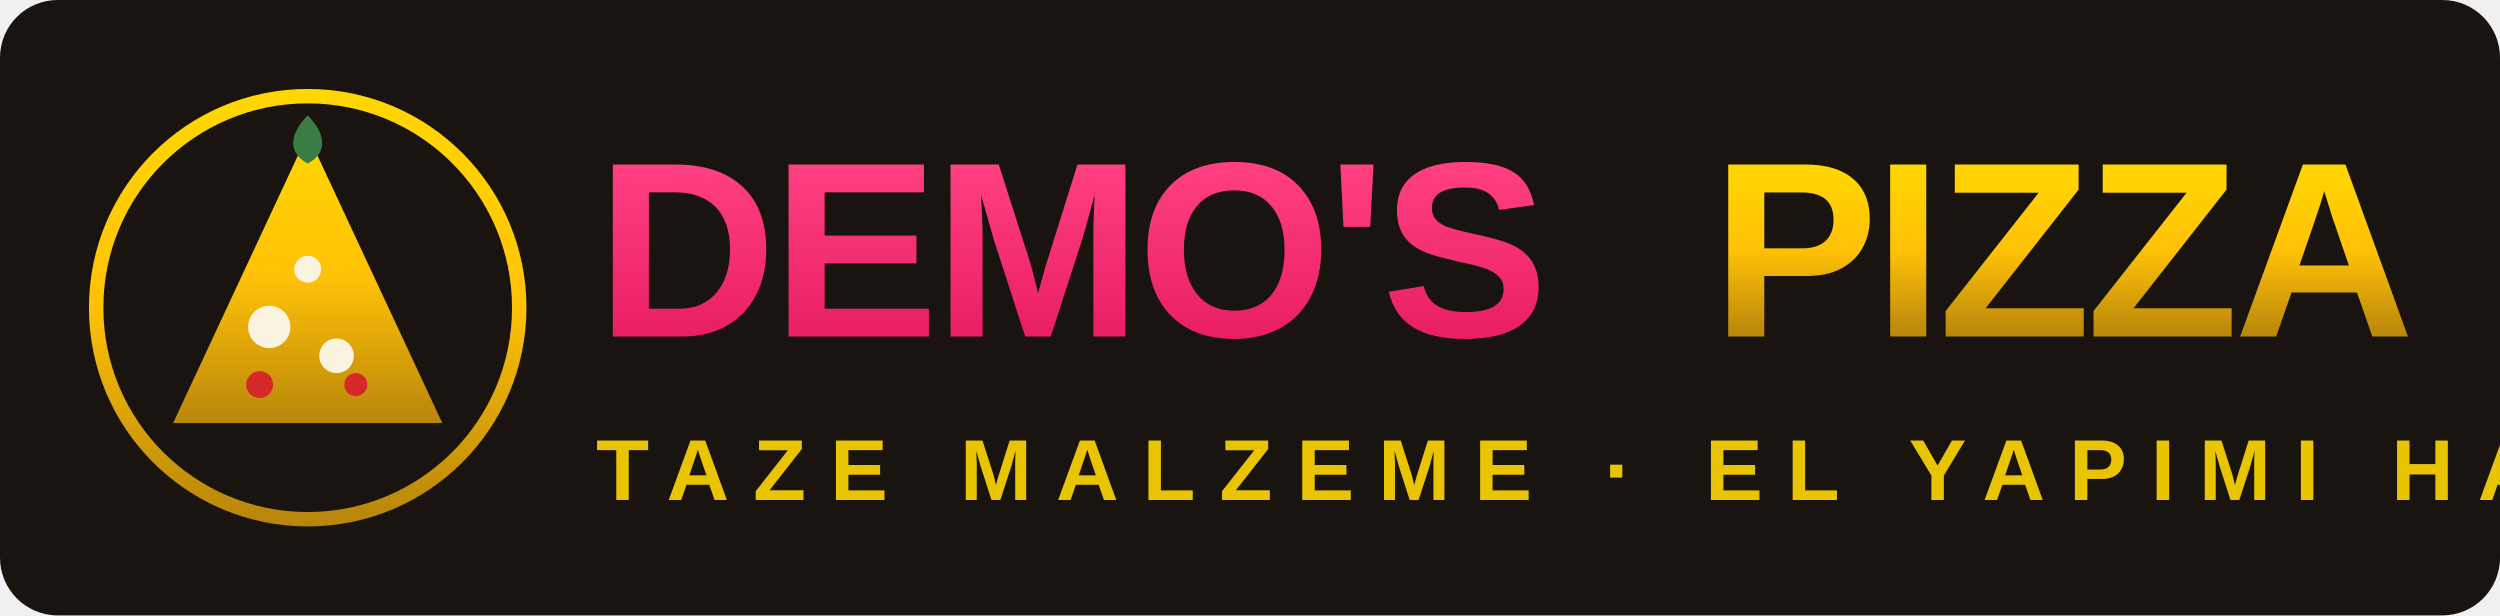
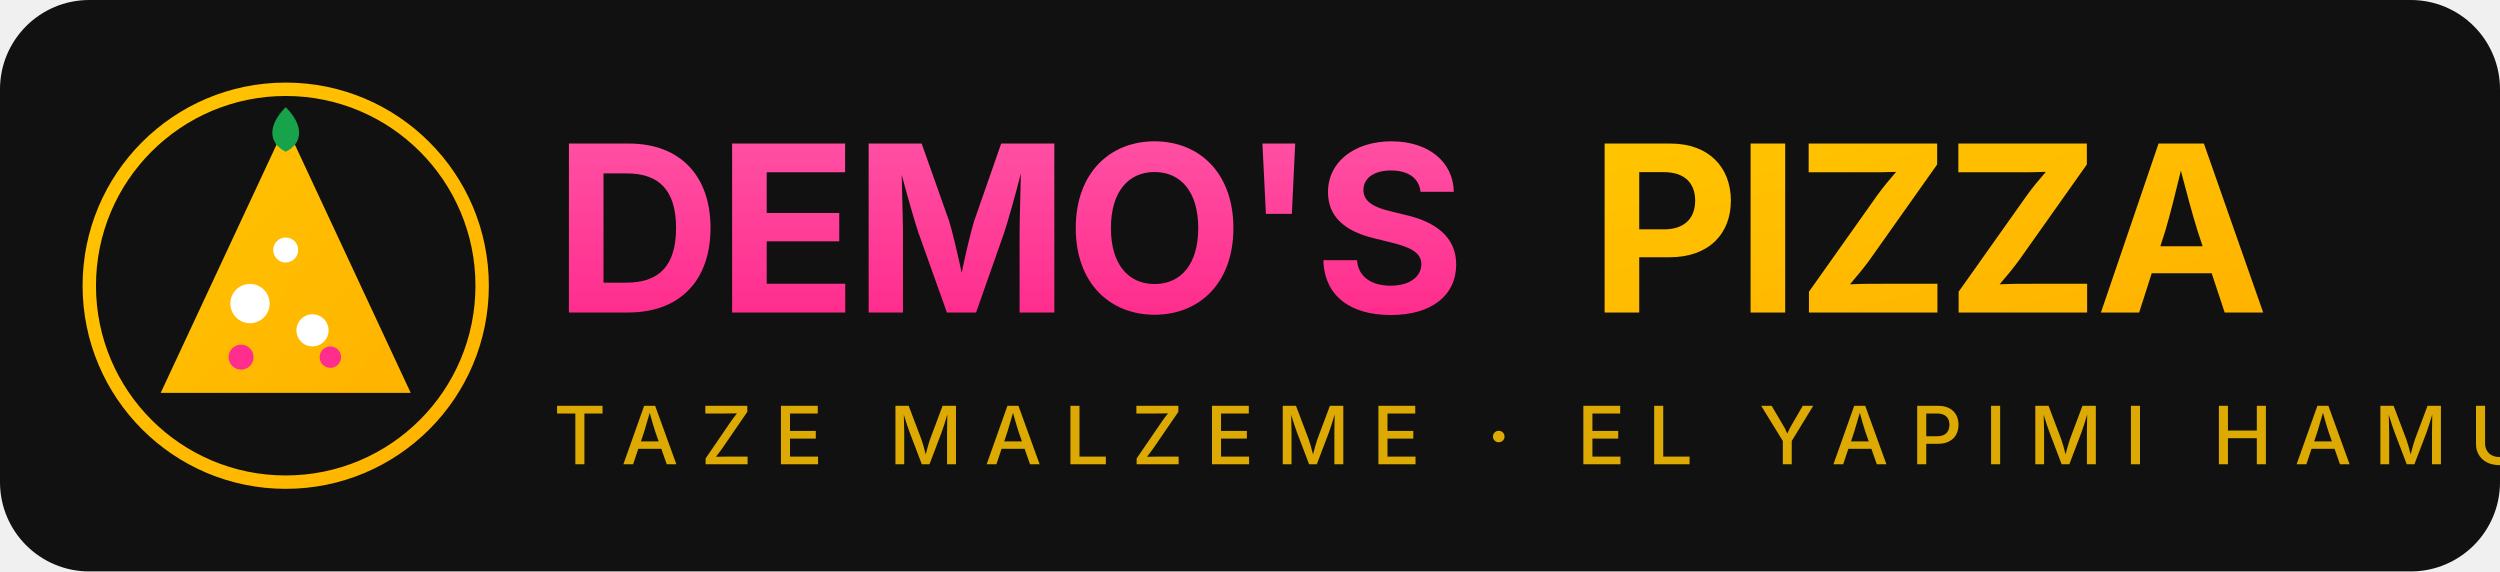
- <svg xmlns="http://www.w3.org/2000/svg" viewBox="0 0 260 64" role="img" aria-label="Demos Pizza">
+ <svg xmlns="http://www.w3.org/2000/svg" viewBox="0 0 280 64" role="img" aria-label="Demos Pizza">
  <defs>
-     <linearGradient id="dpGold" x1="0" y1="0" x2="0" y2="1">
-       <stop offset="0%" stop-color="#FFD700" />
-       <stop offset="50%" stop-color="#FFC107" />
-       <stop offset="100%" stop-color="#B8860B" />
+     <linearGradient id="dpYellow" x1="0" y1="0" x2="1" y2="1">
+       <stop offset="0%" stop-color="#FFC400" />
+       <stop offset="100%" stop-color="#FFB300" />
    </linearGradient>
    <linearGradient id="dpPink" x1="0" y1="0" x2="0" y2="1">
-       <stop offset="0%" stop-color="#FF4081" />
-       <stop offset="100%" stop-color="#E91E63" />
+       <stop offset="0%" stop-color="#FF4FA3" />
+       <stop offset="100%" stop-color="#FF2D8D" />
    </linearGradient>
  </defs>
-   <rect x="0" y="0" width="260" height="64" rx="6" fill="#1A1410" />
+   <rect x="0" y="0" width="280" height="64" rx="10" fill="#111111" />
  <g transform="translate(8,8)">
-     <circle cx="24" cy="24" r="22" fill="none" stroke="url(#dpGold)" stroke-width="1.5" />
-     <path d="M24 6 L 38 36 L 10 36 Z" fill="url(#dpGold)" />
-     <circle cx="20" cy="26" r="2.2" fill="#FAF3E0" />
-     <circle cx="27" cy="29" r="1.8" fill="#FAF3E0" />
-     <circle cx="24" cy="20" r="1.4" fill="#FAF3E0" />
-     <circle cx="19" cy="32" r="1.4" fill="#D62828" />
-     <circle cx="29" cy="32" r="1.2" fill="#D62828" />
-     <path d="M24 4 C 22 6, 22 8, 24 9 C 26 8, 26 6, 24 4 Z" fill="#3A7D44" />
+     <circle cx="24" cy="24" r="22" fill="none" stroke="url(#dpYellow)" stroke-width="1.5" />
+     <path d="M24 6 L 38 36 L 10 36 Z" fill="url(#dpYellow)" />
+     <circle cx="20" cy="26" r="2.2" fill="#FFFFFF" />
+     <circle cx="27" cy="29" r="1.8" fill="#FFFFFF" />
+     <circle cx="24" cy="20" r="1.4" fill="#FFFFFF" />
+     <circle cx="19" cy="32" r="1.4" fill="#FF2D8D" />
+     <circle cx="29" cy="32" r="1.2" fill="#FF2D8D" />
+     <path d="M24 4 C 22 6, 22 8, 24 9 C 26 8, 26 6, 24 4 Z" fill="#16A34A" />
  </g>
-   <text x="62" y="35" font-family="Arial Black, 'Arial', sans-serif" font-size="26" font-weight="900" fill="url(#dpPink)" letter-spacing="-0.5">DEMO'S</text>
-   <text x="178" y="35" font-family="Arial Black, 'Arial', sans-serif" font-size="26" font-weight="900" fill="url(#dpGold)" letter-spacing="-0.5">PIZZA</text>
-   <text x="62" y="52" font-family="Arial, sans-serif" font-size="9" font-weight="600" fill="#FFD700" letter-spacing="2.5" opacity="0.9">TAZE MALZEME · EL YAPIMI HAMUR</text>
+   <text x="62" y="35" font-family="'Space Grotesk', 'Inter', sans-serif" font-size="26" font-weight="700" fill="url(#dpPink)" letter-spacing="-0.5">DEMO'S</text>
+   <text x="178" y="35" font-family="'Space Grotesk', 'Inter', sans-serif" font-size="26" font-weight="700" fill="url(#dpYellow)" letter-spacing="-0.5">PIZZA</text>
+   <text x="62" y="52" font-family="'Inter', sans-serif" font-size="9" font-weight="500" fill="#FFC400" letter-spacing="2.5" opacity="0.85">TAZE MALZEME · EL YAPIMI HAMUR</text>
</svg>
